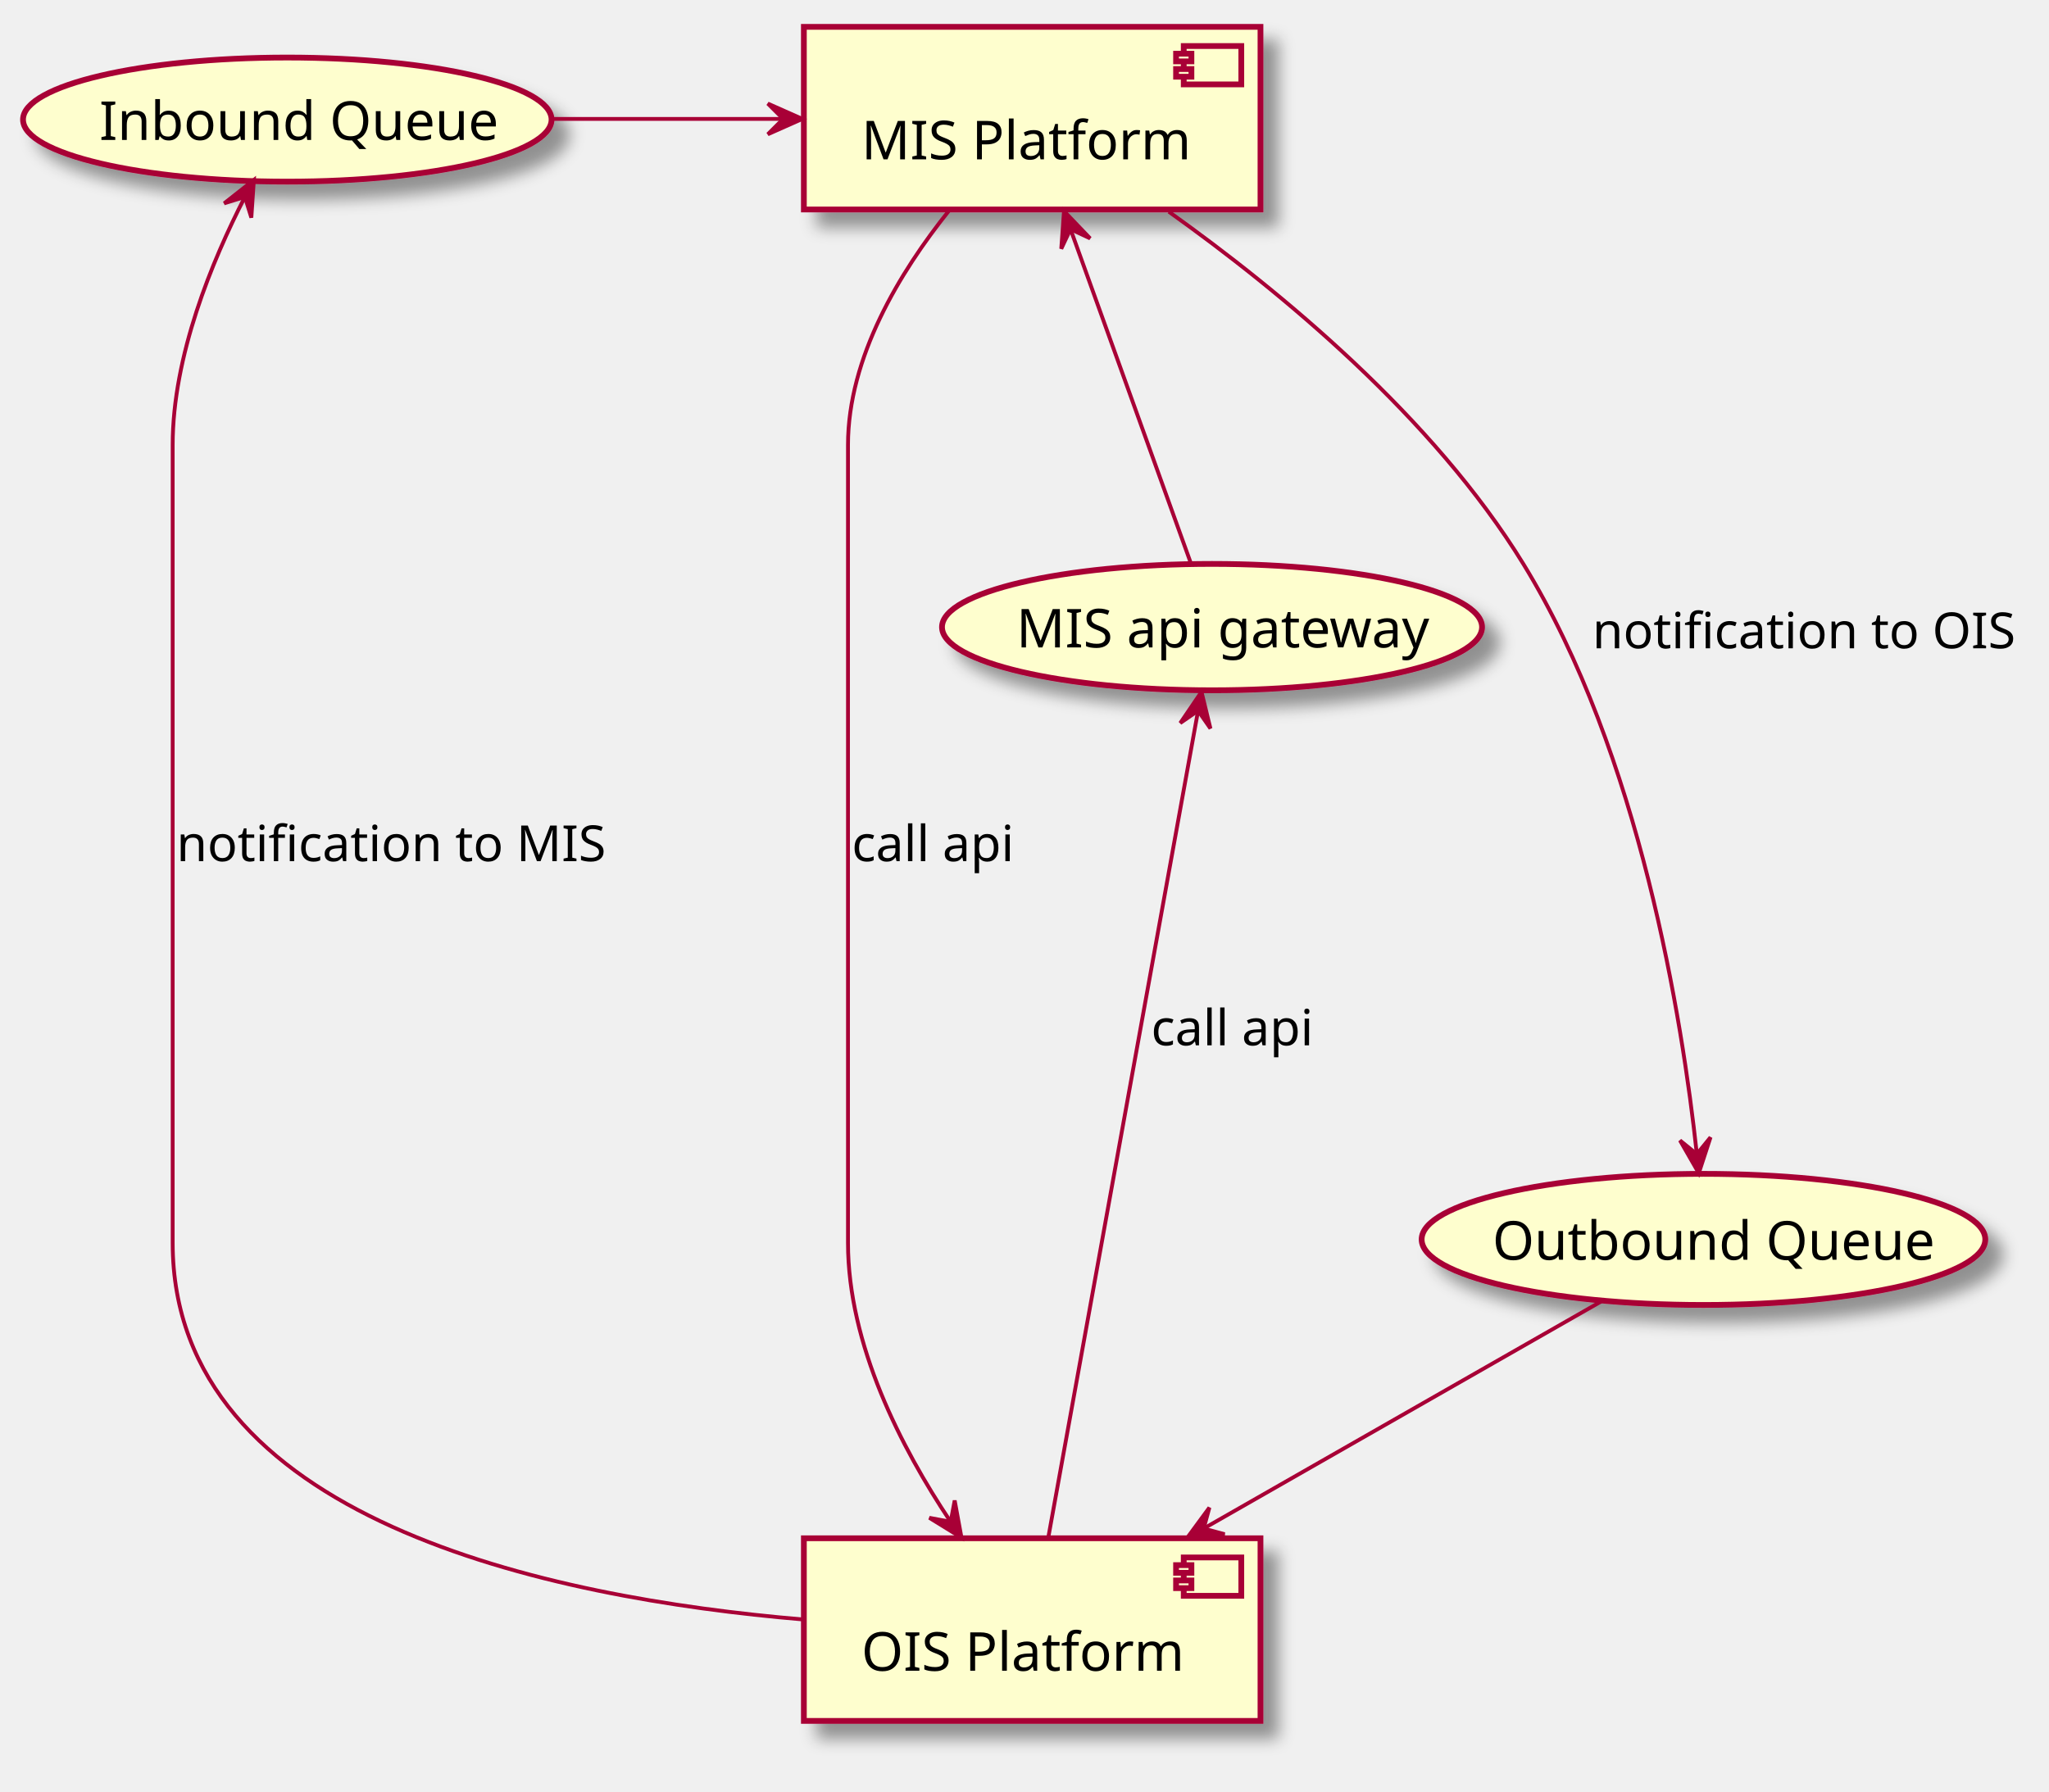
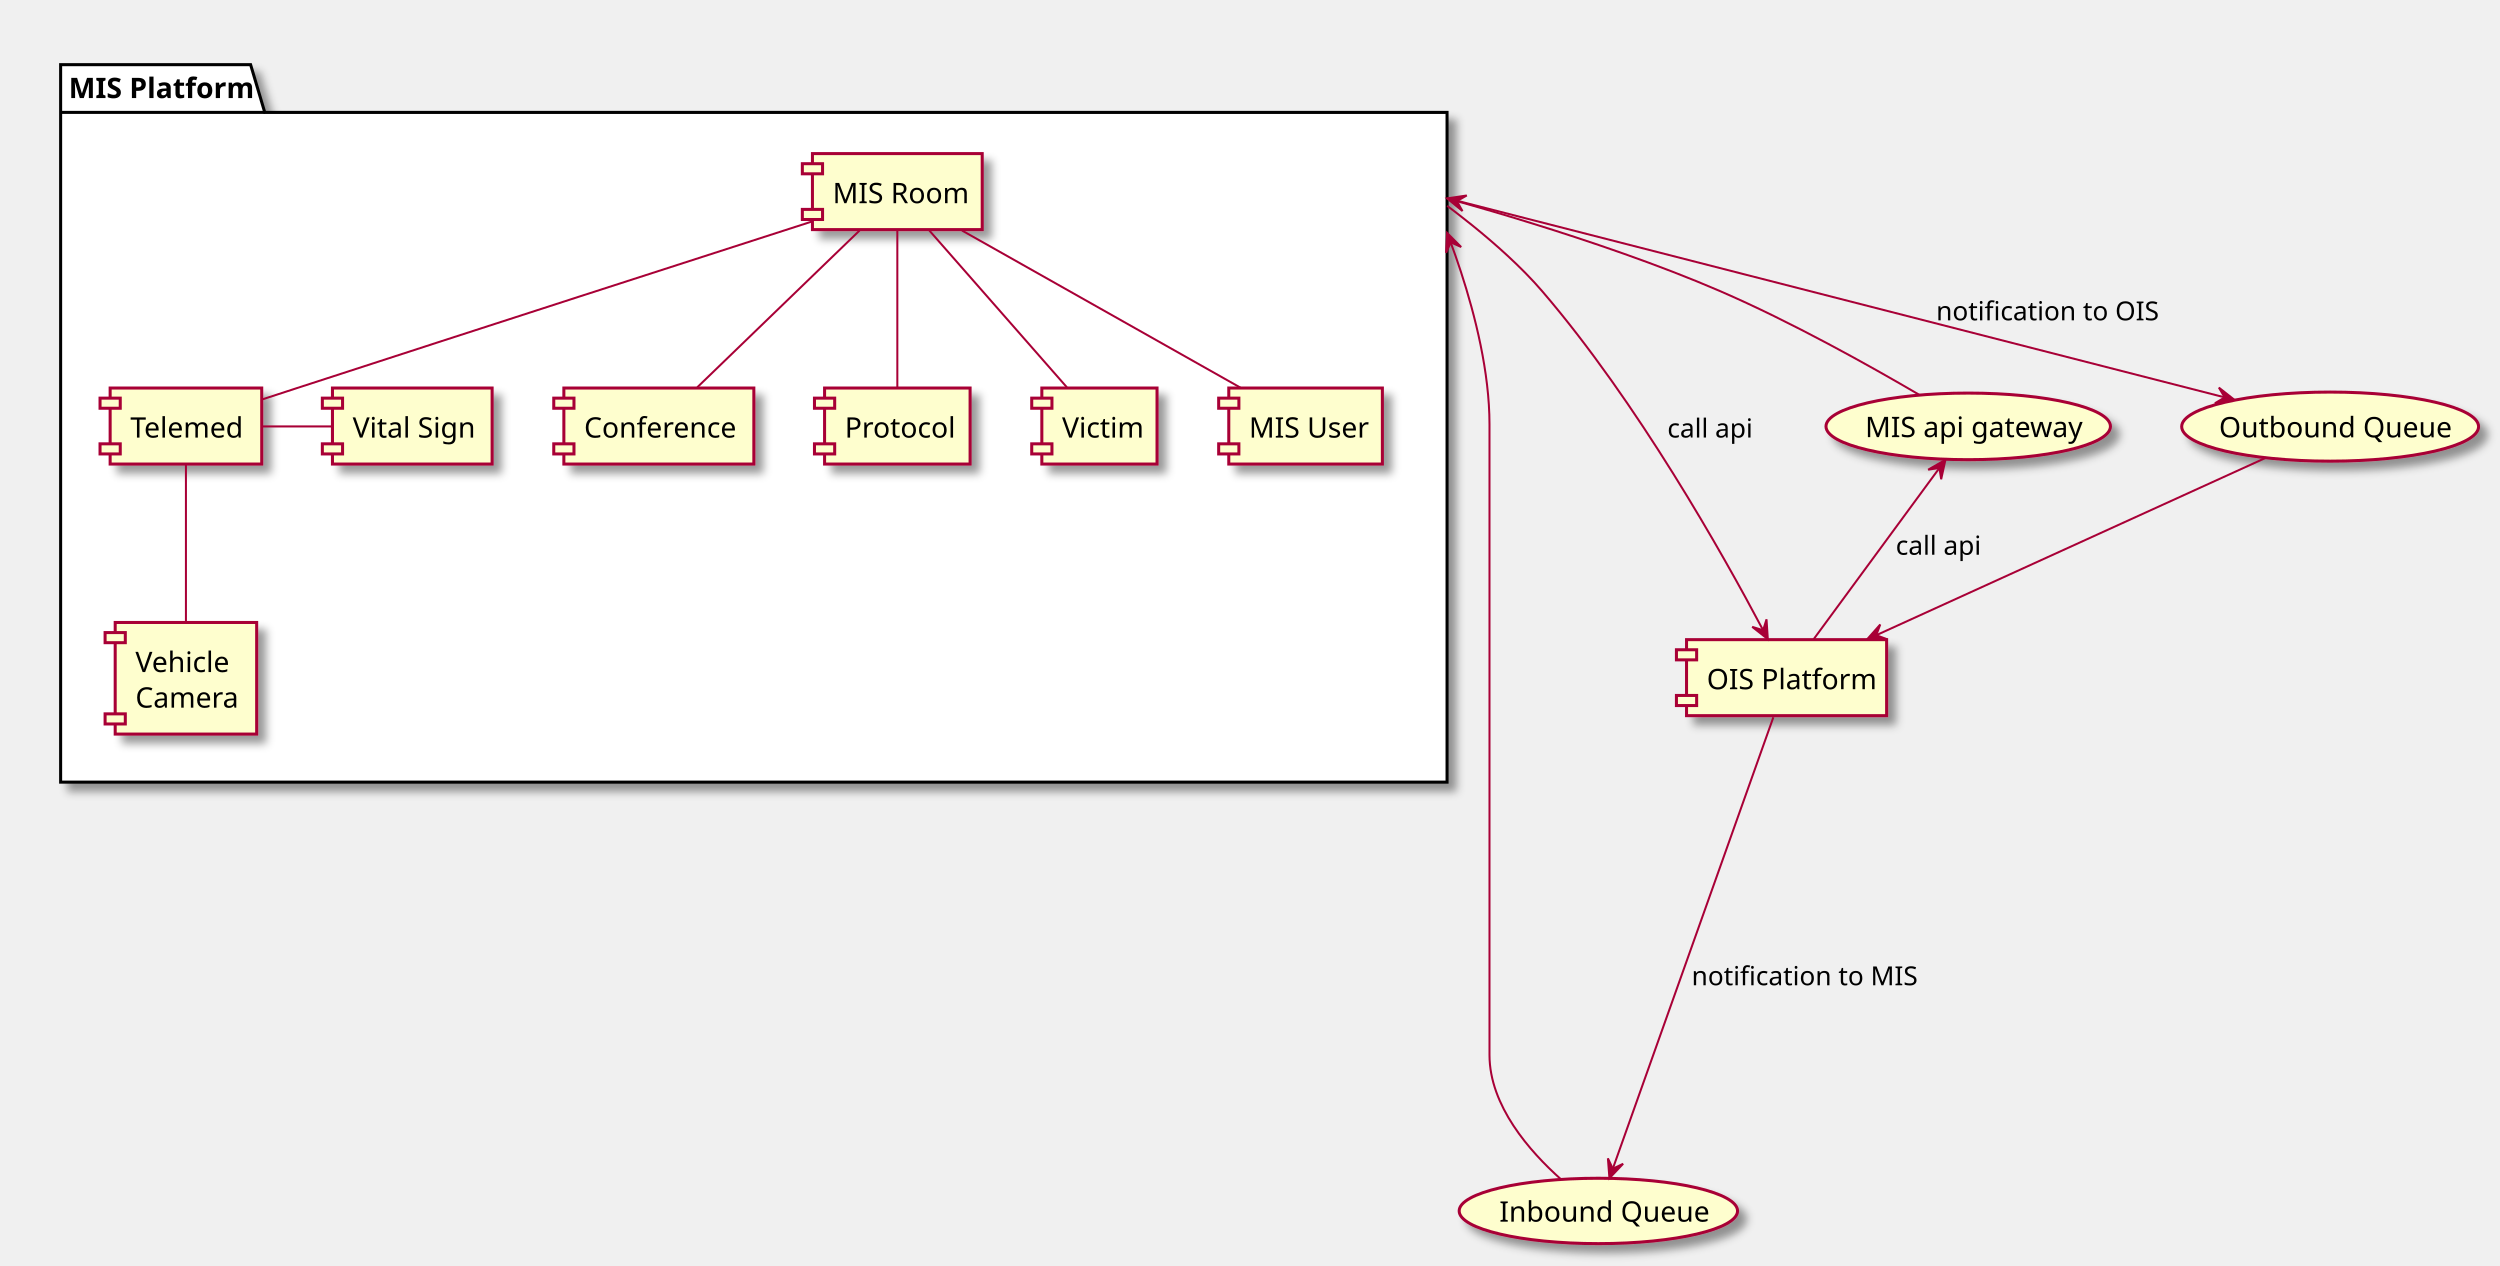
- <svg xmlns="http://www.w3.org/2000/svg" contentScriptType="application/ecmascript" contentStyleType="text/css" height="467px" preserveAspectRatio="none" style="width:534px;height:467px;" version="1.1" viewBox="0 0 534 467" width="534px" zoomAndPan="magnify">
+ <svg xmlns="http://www.w3.org/2000/svg" contentScriptType="application/ecmascript" contentStyleType="text/css" height="626px" preserveAspectRatio="none" style="width:1237px;height:626px;" version="1.1" viewBox="0 0 1237 626" width="1237px" zoomAndPan="magnify">
  <defs>
-     <filter height="300%" id="f1evjo5haqbe2j" width="300%" x="-1" y="-1">
+     <filter height="300%" id="f1c7p7z526iz1j" width="300%" x="-1" y="-1">
      <feGaussianBlur result="blurOut" stdDeviation="2.0" />
      <feColorMatrix in="blurOut" result="blurOut2" type="matrix" values="0 0 0 0 0 0 0 0 0 0 0 0 0 0 0 0 0 0 .4 0" />
      <feOffset dx="4.0" dy="4.0" in="blurOut2" result="blurOut3" />
      <feBlend in="SourceGraphic" in2="blurOut3" mode="normal" />
    </filter>
  </defs>
  <g>
-     <rect fill="#FEFECE" filter="url(#f1evjo5haqbe2j)" height="47.609" style="stroke: #A80036; stroke-width: 1.5;" width="119" x="209.5" y="401" />
-     <rect fill="#FEFECE" height="10" style="stroke: #A80036; stroke-width: 1.5;" width="15" x="308.5" y="406" />
-     <rect fill="#FEFECE" height="2" style="stroke: #A80036; stroke-width: 1.5;" width="4" x="306.5" y="408" />
-     <rect fill="#FEFECE" height="2" style="stroke: #A80036; stroke-width: 1.5;" width="4" x="306.5" y="412" />
-     <text fill="#000000" font-family="sans-serif" font-size="14" lengthAdjust="spacingAndGlyphs" textLength="79" x="224.5" y="435.533">OIS Platform</text>
-     <rect fill="#FEFECE" filter="url(#f1evjo5haqbe2j)" height="47.609" style="stroke: #A80036; stroke-width: 1.5;" width="119" x="209.5" y="7" />
-     <rect fill="#FEFECE" height="10" style="stroke: #A80036; stroke-width: 1.5;" width="15" x="308.5" y="12" />
-     <rect fill="#FEFECE" height="2" style="stroke: #A80036; stroke-width: 1.5;" width="4" x="306.5" y="14" />
-     <rect fill="#FEFECE" height="2" style="stroke: #A80036; stroke-width: 1.5;" width="4" x="306.5" y="18" />
-     <text fill="#000000" font-family="sans-serif" font-size="14" lengthAdjust="spacingAndGlyphs" textLength="79" x="224.5" y="41.533">MIS Platform</text>
-     <ellipse cx="315.873" cy="163.475" fill="#FEFECE" filter="url(#f1evjo5haqbe2j)" rx="70.373" ry="16.474" style="stroke: #A80036; stroke-width: 1.5;" />
-     <text fill="#000000" font-family="sans-serif" font-size="14" lengthAdjust="spacingAndGlyphs" textLength="102" x="264.873" y="168.779">MIS api gateway</text>
-     <ellipse cx="443.949" cy="323.09" fill="#FEFECE" filter="url(#f1evjo5haqbe2j)" rx="73.449" ry="17.09" style="stroke: #A80036; stroke-width: 1.5;" />
-     <text fill="#000000" font-family="sans-serif" font-size="14" lengthAdjust="spacingAndGlyphs" textLength="110" x="388.949" y="328.394">Outbound Queue</text>
-     <ellipse cx="74.872" cy="31.174" fill="#FEFECE" filter="url(#f1evjo5haqbe2j)" rx="68.872" ry="16.174" style="stroke: #A80036; stroke-width: 1.5;" />
-     <text fill="#000000" font-family="sans-serif" font-size="14" lengthAdjust="spacingAndGlyphs" textLength="98" x="25.872" y="36.479">Inbound Queue</text>
-     <path d="M312.235,185.287 C303.57,233.131 282.265,350.761 273.196,400.831 " fill="none" id="gateway-backto-OIS" style="stroke: #A80036; stroke-width: 1.0;" />
-     <polygon fill="#A80036" points="313.131,180.342,307.591,188.485,312.24,185.262,315.462,189.911,313.131,180.342" style="stroke: #A80036; stroke-width: 1.0;" />
-     <text fill="#000000" font-family="sans-serif" font-size="13" lengthAdjust="spacingAndGlyphs" textLength="41" x="300" y="272.495">call api</text>
-     <path d="M279.019,59.819 C288.548,86.277 302.546,125.142 310.3,146.673 " fill="none" id="MIS-backto-gateway" style="stroke: #A80036; stroke-width: 1.0;" />
-     <polygon fill="#A80036" points="277.294,55.03,276.58,64.853,278.988,59.734,284.107,62.142,277.294,55.03" style="stroke: #A80036; stroke-width: 1.0;" />
-     <path d="M304.604,55.18 C333.639,75.894 373.555,108.812 397,147 C427.466,196.623 438.447,265.975 442.192,300.584 " fill="none" id="MIS-to-outbound" style="stroke: #A80036; stroke-width: 1.0;" />
-     <polygon fill="#A80036" points="442.733,305.831,445.789,296.468,442.22,300.857,437.831,297.289,442.733,305.831" style="stroke: #A80036; stroke-width: 1.0;" />
-     <text fill="#000000" font-family="sans-serif" font-size="13" lengthAdjust="spacingAndGlyphs" textLength="103" x="415" y="168.995">notification to OIS</text>
-     <path d="M417.801,338.971 C390.334,354.666 346.671,379.617 313.732,398.439 " fill="none" id="outbound-to-OIS" style="stroke: #A80036; stroke-width: 1.0;" />
-     <polygon fill="#A80036" points="309.362,400.936,319.161,399.942,313.703,398.455,315.191,392.997,309.362,400.936" style="stroke: #A80036; stroke-width: 1.0;" />
-     <path d="M209.266,422.164 C142.91,416.561 45,396.08 45,324 C45,116 45,116 45,116 C45,92.786 55.287,67.956 63.813,51.362 " fill="none" id="OIS-to-inbound" style="stroke: #A80036; stroke-width: 1.0;" />
-     <polygon fill="#A80036" points="66.161,46.909,58.425,53.003,63.829,51.331,65.501,56.736,66.161,46.909" style="stroke: #A80036; stroke-width: 1.0;" />
-     <text fill="#000000" font-family="sans-serif" font-size="13" lengthAdjust="spacingAndGlyphs" textLength="104" x="46" y="224.495">notification to MIS</text>
-     <path d="M144.34,31 C164.242,31 184.143,31 204.045,31 " fill="none" id="inbound-to-MIS" style="stroke: #A80036; stroke-width: 1.0;" />
-     <polygon fill="#A80036" points="209.105,31,200.105,27,204.105,31,200.105,35,209.105,31" style="stroke: #A80036; stroke-width: 1.0;" />
-     <path d="M247.247,55.01 C234.547,70.878 221,93.157 221,116 C221,116 221,116 221,324 C221,350.497 234.866,377.399 247.693,396.616 " fill="none" id="MIS-to-OIS" style="stroke: #A80036; stroke-width: 1.0;" />
-     <polygon fill="#A80036" points="250.579,400.841,248.805,391.153,247.759,396.713,242.2,395.666,250.579,400.841" style="stroke: #A80036; stroke-width: 1.0;" />
-     <text fill="#000000" font-family="sans-serif" font-size="13" lengthAdjust="spacingAndGlyphs" textLength="41" x="222" y="224.495">call api</text>
+     <polygon fill="#FFFFFF" filter="url(#f1c7p7z526iz1j)" points="30,32,124,32,131,55.609,716,55.609,716,387,30,387,30,32" style="stroke: #000000; stroke-width: 1.5;" />
+     <line style="stroke: #000000; stroke-width: 1.5;" x1="30" x2="131" y1="55.609" y2="55.609" />
+     <text fill="#000000" font-family="sans-serif" font-size="14" font-weight="bold" lengthAdjust="spacingAndGlyphs" textLength="88" x="34" y="48.533">MIS Platform</text>
+     <rect fill="#FEFECE" filter="url(#f1c7p7z526iz1j)" height="37.609" style="stroke: #A80036; stroke-width: 1.5;" width="84" x="402" y="76" />
+     <rect fill="#FEFECE" height="5" style="stroke: #A80036; stroke-width: 1.5;" width="10" x="397" y="81" />
+     <rect fill="#FEFECE" height="5" style="stroke: #A80036; stroke-width: 1.5;" width="10" x="397" y="103.609" />
+     <text fill="#000000" font-family="sans-serif" font-size="14" lengthAdjust="spacingAndGlyphs" textLength="64" x="412" y="100.533">MIS Room</text>
+     <rect fill="#FEFECE" filter="url(#f1c7p7z526iz1j)" height="37.609" style="stroke: #A80036; stroke-width: 1.5;" width="75" x="54.5" y="192" />
+     <rect fill="#FEFECE" height="5" style="stroke: #A80036; stroke-width: 1.5;" width="10" x="49.5" y="197" />
+     <rect fill="#FEFECE" height="5" style="stroke: #A80036; stroke-width: 1.5;" width="10" x="49.5" y="219.609" />
+     <text fill="#000000" font-family="sans-serif" font-size="14" lengthAdjust="spacingAndGlyphs" textLength="55" x="64.5" y="216.533">Telemed</text>
+     <rect fill="#FEFECE" filter="url(#f1c7p7z526iz1j)" height="37.609" style="stroke: #A80036; stroke-width: 1.5;" width="79" x="164.5" y="192" />
+     <rect fill="#FEFECE" height="5" style="stroke: #A80036; stroke-width: 1.5;" width="10" x="159.5" y="197" />
+     <rect fill="#FEFECE" height="5" style="stroke: #A80036; stroke-width: 1.5;" width="10" x="159.5" y="219.609" />
+     <text fill="#000000" font-family="sans-serif" font-size="14" lengthAdjust="spacingAndGlyphs" textLength="59" x="174.5" y="216.533">Vital Sign</text>
+     <rect fill="#FEFECE" filter="url(#f1c7p7z526iz1j)" height="37.609" style="stroke: #A80036; stroke-width: 1.5;" width="94" x="279" y="192" />
+     <rect fill="#FEFECE" height="5" style="stroke: #A80036; stroke-width: 1.5;" width="10" x="274" y="197" />
+     <rect fill="#FEFECE" height="5" style="stroke: #A80036; stroke-width: 1.5;" width="10" x="274" y="219.609" />
+     <text fill="#000000" font-family="sans-serif" font-size="14" lengthAdjust="spacingAndGlyphs" textLength="74" x="289" y="216.533">Conference</text>
+     <rect fill="#FEFECE" filter="url(#f1c7p7z526iz1j)" height="37.609" style="stroke: #A80036; stroke-width: 1.5;" width="72" x="408" y="192" />
+     <rect fill="#FEFECE" height="5" style="stroke: #A80036; stroke-width: 1.5;" width="10" x="403" y="197" />
+     <rect fill="#FEFECE" height="5" style="stroke: #A80036; stroke-width: 1.5;" width="10" x="403" y="219.609" />
+     <text fill="#000000" font-family="sans-serif" font-size="14" lengthAdjust="spacingAndGlyphs" textLength="52" x="418" y="216.533">Protocol</text>
+     <rect fill="#FEFECE" filter="url(#f1c7p7z526iz1j)" height="37.609" style="stroke: #A80036; stroke-width: 1.5;" width="57" x="515.5" y="192" />
+     <rect fill="#FEFECE" height="5" style="stroke: #A80036; stroke-width: 1.5;" width="10" x="510.5" y="197" />
+     <rect fill="#FEFECE" height="5" style="stroke: #A80036; stroke-width: 1.5;" width="10" x="510.5" y="219.609" />
+     <text fill="#000000" font-family="sans-serif" font-size="14" lengthAdjust="spacingAndGlyphs" textLength="37" x="525.5" y="216.533">Victim</text>
+     <rect fill="#FEFECE" filter="url(#f1c7p7z526iz1j)" height="37.609" style="stroke: #A80036; stroke-width: 1.5;" width="76" x="608" y="192" />
+     <rect fill="#FEFECE" height="5" style="stroke: #A80036; stroke-width: 1.5;" width="10" x="603" y="197" />
+     <rect fill="#FEFECE" height="5" style="stroke: #A80036; stroke-width: 1.5;" width="10" x="603" y="219.609" />
+     <text fill="#000000" font-family="sans-serif" font-size="14" lengthAdjust="spacingAndGlyphs" textLength="56" x="618" y="216.533">MIS User</text>
+     <rect fill="#FEFECE" filter="url(#f1c7p7z526iz1j)" height="55.219" style="stroke: #A80036; stroke-width: 1.5;" width="70" x="57" y="308" />
+     <rect fill="#FEFECE" height="5" style="stroke: #A80036; stroke-width: 1.5;" width="10" x="52" y="313" />
+     <rect fill="#FEFECE" height="5" style="stroke: #A80036; stroke-width: 1.5;" width="10" x="52" y="353.219" />
+     <text fill="#000000" font-family="sans-serif" font-size="14" lengthAdjust="spacingAndGlyphs" textLength="46" x="67" y="332.533">Vehicle</text>
+     <text fill="#000000" font-family="sans-serif" font-size="14" lengthAdjust="spacingAndGlyphs" textLength="50" x="67" y="350.143">Camera</text>
+     <rect fill="#FEFECE" filter="url(#f1c7p7z526iz1j)" height="37.609" style="stroke: #A80036; stroke-width: 1.5;" width="99" x="834.5" y="316.5" />
+     <rect fill="#FEFECE" height="5" style="stroke: #A80036; stroke-width: 1.5;" width="10" x="829.5" y="321.5" />
+     <rect fill="#FEFECE" height="5" style="stroke: #A80036; stroke-width: 1.5;" width="10" x="829.5" y="344.109" />
+     <text fill="#000000" font-family="sans-serif" font-size="14" lengthAdjust="spacingAndGlyphs" textLength="79" x="844.5" y="341.033">OIS Platform</text>
+     <ellipse cx="973.873" cy="210.975" fill="#FEFECE" filter="url(#f1c7p7z526iz1j)" rx="70.373" ry="16.474" style="stroke: #A80036; stroke-width: 1.5;" />
+     <text fill="#000000" font-family="sans-serif" font-size="14" lengthAdjust="spacingAndGlyphs" textLength="102" x="922.873" y="216.279">MIS api gateway</text>
+     <ellipse cx="1152.949" cy="211.09" fill="#FEFECE" filter="url(#f1c7p7z526iz1j)" rx="73.449" ry="17.09" style="stroke: #A80036; stroke-width: 1.5;" />
+     <text fill="#000000" font-family="sans-serif" font-size="14" lengthAdjust="spacingAndGlyphs" textLength="110" x="1097.949" y="216.394">Outbound Queue</text>
+     <ellipse cx="790.872" cy="599.174" fill="#FEFECE" filter="url(#f1c7p7z526iz1j)" rx="68.872" ry="16.174" style="stroke: #A80036; stroke-width: 1.5;" />
+     <text fill="#000000" font-family="sans-serif" font-size="14" lengthAdjust="spacingAndGlyphs" textLength="98" x="741.872" y="604.479">Inbound Queue</text>
+     <path d="M401.687,109.623 C344.064,128.188 237.696,162.501 147,192 C141.363,193.833 135.403,195.778 129.568,197.685 " fill="none" id="MIS Room-Telemed" style="stroke: #A80036; stroke-width: 1.0;" />
+     <path d="M425.303,114.064 C403.337,135.284 367.096,170.297 345.001,191.643 " fill="none" id="MIS Room-Conference" style="stroke: #A80036; stroke-width: 1.0;" />
+     <path d="M444,114.064 C444,135.284 444,170.297 444,191.643 " fill="none" id="MIS Room-Protocol" style="stroke: #A80036; stroke-width: 1.0;" />
+     <path d="M459.845,114.064 C478.46,135.284 509.173,170.297 527.898,191.643 " fill="none" id="MIS Room-Victim" style="stroke: #A80036; stroke-width: 1.0;" />
+     <path d="M476.008,114.064 C513.72,135.347 576.016,170.504 613.808,191.832 " fill="none" id="MIS Room-User" style="stroke: #A80036; stroke-width: 1.0;" />
+     <path d="M129.625,211 C141.246,211 152.867,211 164.488,211 " fill="none" id="Telemed-Vital Sign" style="stroke: #A80036; stroke-width: 1.0;" />
+     <path d="M92,230.075 C92,250.574 92,284.199 92,307.74 " fill="none" id="Telemed-Vehicle" style="stroke: #A80036; stroke-width: 1.0;" />
+     <path d="M959.533,231.691 C942.375,255.045 914.007,293.657 897.352,316.326 " fill="none" id="gateway&lt;-OIS" style="stroke: #A80036; stroke-width: 1.0;" />
+     <polygon fill="#A80036" points="962.601,227.515,954.049,232.399,959.64,231.544,960.495,237.136,962.601,227.515" style="stroke: #A80036; stroke-width: 1.0;" />
+     <text fill="#000000" font-family="sans-serif" font-size="13" lengthAdjust="spacingAndGlyphs" textLength="41" x="938" y="274.495">call api</text>
+     <path d="M716.018,98.176 C716.122,98.205 716.227,98.234 716.333,98.263 C716.546,98.322 716.762,98.382 716.981,98.442 C718.738,98.929 720.726,99.485 722.923,100.106 C731.708,102.589 743.819,106.111 757.746,110.43 C785.599,119.07 820.714,130.903 851,144 C886.367,159.295 925.25,181.05 949.638,195.341 " fill="none" id="MIS&lt;-gateway" style="stroke: #A80036; stroke-width: 1.0;" />
+     <polygon fill="#A80036" points="716.018,98.176,723.628,104.428,720.837,99.507,725.758,96.717,716.018,98.176" style="stroke: #A80036; stroke-width: 1.0;" />
+     <path d="M716.238,98.111 C717.845,98.522 719.672,98.99 721.707,99.512 C729.847,101.597 741.313,104.534 755.284,108.113 C783.227,115.272 821.195,124.998 862.636,135.615 C945.518,156.847 1042.293,181.639 1100.55,196.564 " fill="none" id="MIS-&gt;outbound" style="stroke: #A80036; stroke-width: 1.0;" />
+     <polygon fill="#A80036" points="1105.64,197.868,1097.899,191.778,1100.793,196.639,1095.933,199.533,1105.64,197.868" style="stroke: #A80036; stroke-width: 1.0;" />
+     <text fill="#000000" font-family="sans-serif" font-size="13" lengthAdjust="spacingAndGlyphs" textLength="103" x="958" y="158.495">notification to OIS</text>
+     <path d="M1121.35,226.413 C1073.63,248.146 983.05,289.394 928.638,314.172 " fill="none" id="outbound-&gt;OIS" style="stroke: #A80036; stroke-width: 1.0;" />
+     <polygon fill="#A80036" points="923.813,316.37,933.661,316.279,928.363,314.297,930.345,308.999,923.813,316.37" style="stroke: #A80036; stroke-width: 1.0;" />
+     <path d="M877.46,354.888 C860.552,402.432 815.494,529.127 798.042,578.199 " fill="none" id="OIS-&gt;inbound" style="stroke: #A80036; stroke-width: 1.0;" />
+     <polygon fill="#A80036" points="796.344,582.974,803.129,575.835,798.02,578.263,795.592,573.154,796.344,582.974" style="stroke: #A80036; stroke-width: 1.0;" />
+     <text fill="#000000" font-family="sans-serif" font-size="13" lengthAdjust="spacingAndGlyphs" textLength="104" x="837" y="487.495">notification to MIS</text>
+     <path d="M772.416,583.56 C756.796,569.657 737,547.088 737,522 C737,210 737,210 737,210 C737,184.268 729.975,156.25 722.84,134.429 C721.056,128.974 719.265,123.906 717.576,119.358 C717.154,118.221 716.738,117.117 716.33,116.047 C716.228,115.779 716.126,115.514 716.025,115.251 " fill="none" id="inbound-&gt;MIS" style="stroke: #A80036; stroke-width: 1.0;" />
+     <polygon fill="#A80036" points="716.025,115.251,715.515,125.087,717.817,119.919,722.984,122.221,716.025,115.251" style="stroke: #A80036; stroke-width: 1.0;" />
+     <path d="M716.065,101.851 C716.558,102.219 717.069,102.602 717.596,103 C718.651,103.797 719.773,104.651 720.952,105.56 C723.309,107.377 725.894,109.408 728.622,111.615 C739.538,120.443 752.761,132.077 763,144 C810.271,199.045 852.469,274.138 872.197,311.47 " fill="none" id="MIS-&gt;OIS" style="stroke: #A80036; stroke-width: 1.0;" />
+     <polygon fill="#A80036" points="874.717,316.265,874.071,306.437,872.391,311.839,866.99,310.159,874.717,316.265" style="stroke: #A80036; stroke-width: 1.0;" />
+     <text fill="#000000" font-family="sans-serif" font-size="13" lengthAdjust="spacingAndGlyphs" textLength="41" x="825" y="216.495">call api</text>
  </g>
</svg>
